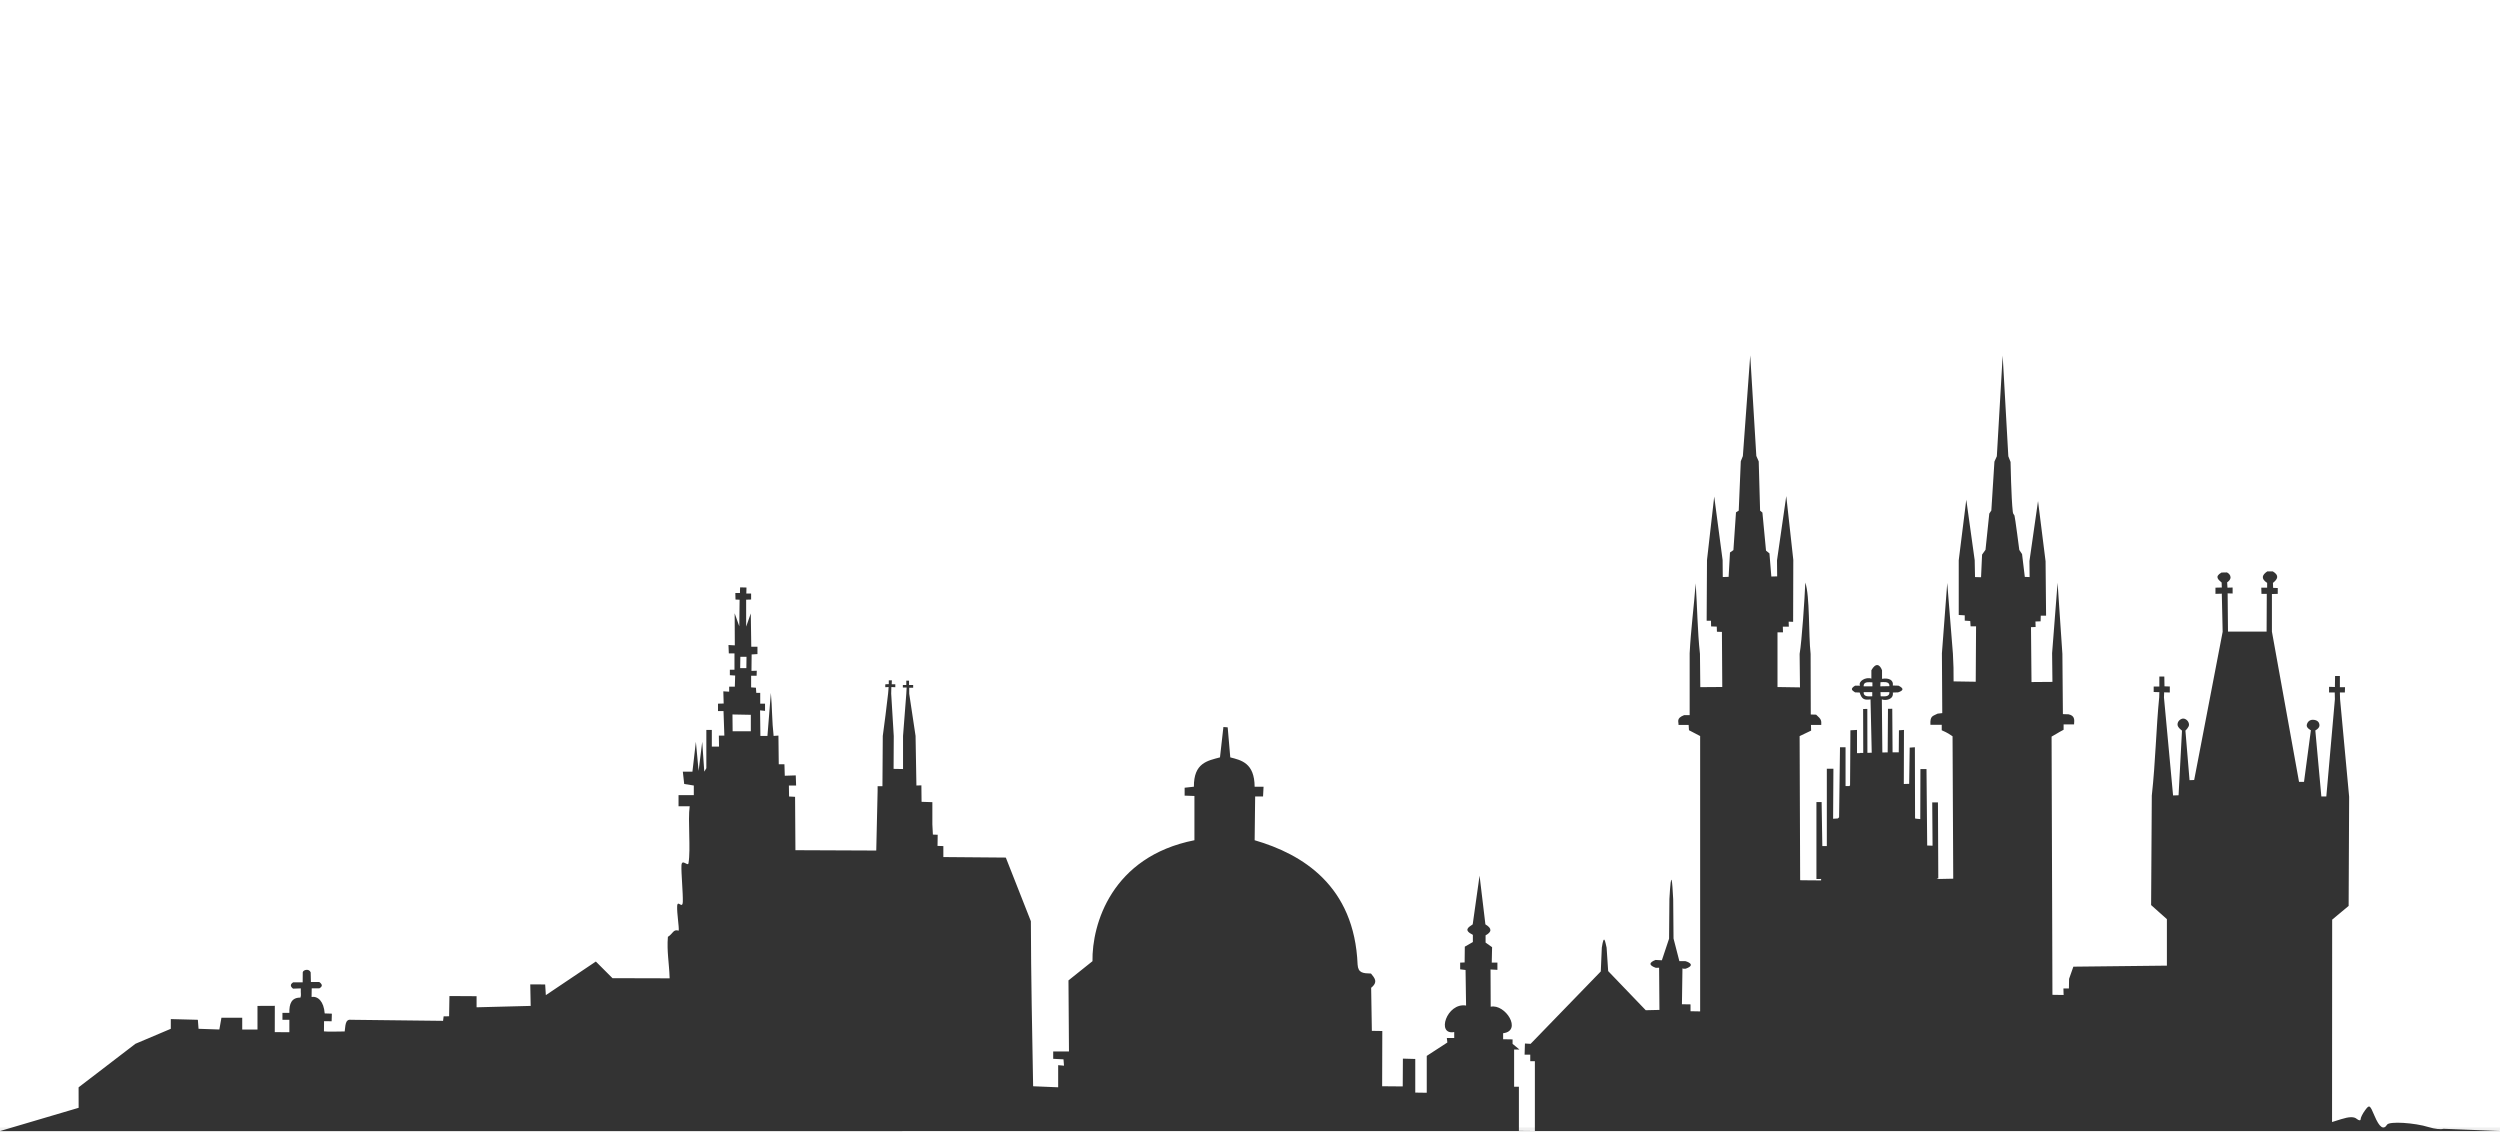
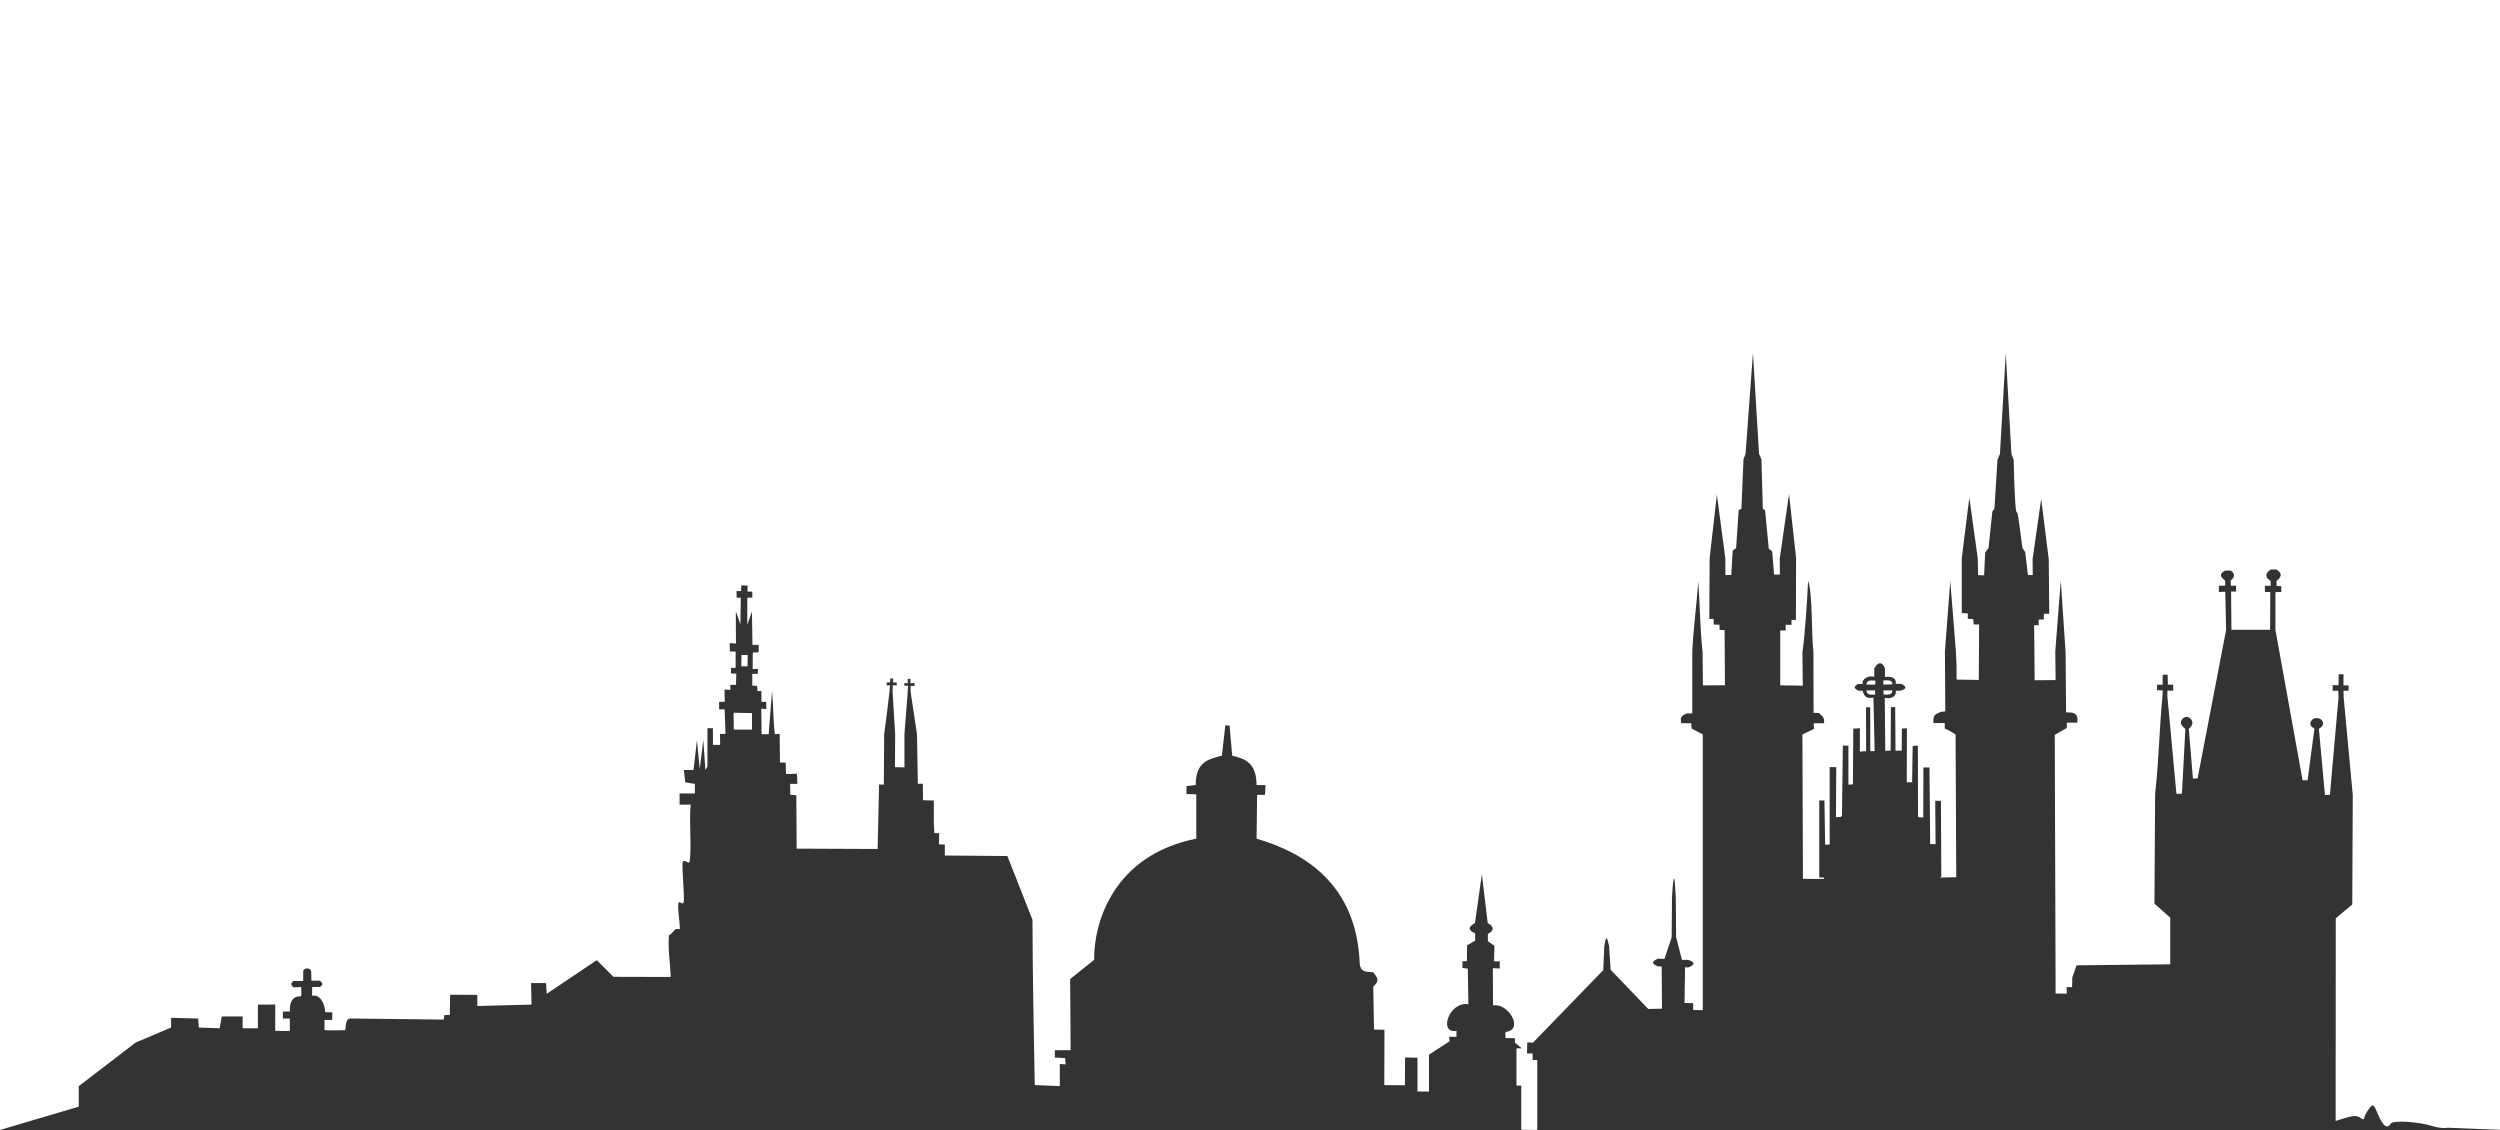
- <svg xmlns="http://www.w3.org/2000/svg" version="1.1" id="svg2" width="354.548" height="160.4" viewBox="0 0 354.548 160.4">
+ <svg xmlns="http://www.w3.org/2000/svg" viewBox="0 0 354 160" height="160" width="354" id="svg2" version="1.1">
  <defs id="defs6" />
-   <g id="layer2" transform="translate(-254.9785,-125.5551)">
-     <rect style="fill:#ffffff;fill-opacity:1;stroke-width:0.999" id="rect1131" width="354.548" height="159.9" x="254.978" y="125.555" />
-     <path style="fill:#333333;fill-opacity:1;stroke-width:1" d="m 503.195,175.955 -1.045,14.282 -0.293,0.728 -0.293,7.008 -0.389,0.244 -0.365,5.352 -0.486,0.34 -0.195,3.456 -0.828,0.025 -0.023,-2.41 -1.191,-9.004 -1.023,9.004 -0.049,8.611 h 0.609 l 0.023,0.803 0.803,0.025 0.023,0.73 0.707,0.023 0.049,7.811 c -1.041,0 -2.074,0.013 -3.115,0.023 l -0.049,-4.72 c -0.365,-3.358 -0.375,-6.64 -0.607,-10 -0.258,3.411 -0.687,6.592 -0.854,9.928 v 8.758 h -0.777 c -1.18,0.458 -0.768,0.931 -0.803,1.388 h 1.436 l 0.049,0.754 1.582,0.826 v 39.052 l -1.363,-0.025 v -0.972 l -1.219,-0.019 0.074,-5.11 c 0,0 0.013,0.117 0.463,0.068 1.645,-0.598 -0.014,-1.07 -0.049,-1.07 h -0.852 l -0.828,-3.212 -0.047,-5.571 c -0.132,-2.522 -0.277,-4.663 -0.537,-0.049 l -0.049,5.645 -1.021,3.066 -0.9,-0.049 c -0.932,0.368 -0.985,0.751 0.049,1.119 l 0.459,-0.019 0.047,5.985 -1.941,0.045 -5.33,-5.55 -0.221,-3.331 c -0.195,-0.784 -0.36,-2.099 -0.68,0 l -0.146,3.382 -9.953,10.267 -0.803,-0.047 -0.049,1.58 h 0.803 v 0.924 h 0.656 v 9.904 h 136.873 l -8.035,-0.316 c -0.327,0.126 -1.254,0.021 -2.061,-0.23 -2.05,-0.64 -5.61,-0.852 -5.918,-0.353 -0.5,0.808 -1.087,0.397 -1.779,-1.246 -0.667,-1.584 -0.73,-1.622 -1.336,-0.803 -0.35,0.473 -0.637,1.046 -0.637,1.273 0,0.228 -0.252,0.205 -0.561,-0.051 -0.392,-0.325 -1.057,-0.31 -2.217,0.053 l -1.275,0.4 0.016,-28.701 2.336,-1.947 0.072,-15.475 -1.289,-13.868 -0.023,-0.926 h 0.705 l 0.023,-0.754 h -0.729 v -1.58 h -0.682 l -0.025,1.556 -0.828,-0.025 v 0.803 h 0.805 l 0.023,0.949 -1.217,13.798 h -0.705 l -0.854,-9.367 c 0,0 0.595,-0.286 0.586,-0.73 -0.01,-0.512 -0.391,-0.756 -0.902,-0.779 -0.463,-0.021 -0.809,0.276 -0.898,0.73 -0.086,0.436 0.584,0.754 0.584,0.754 l -0.975,7.325 h -0.705 L 577.18,215.13 v -5.329 l 0.828,-0.025 V 208.948 l -0.658,-0.023 -0.023,-0.705 c 0.647,-0.515 0.955,-1.051 -0.023,-1.631 h -0.779 c -0.728,0.488 -0.948,1.027 -0.023,1.631 v 0.68 H 575.672 l 0.025,0.877 h 0.754 l -0.025,5.354 h -5.475 l -0.051,-5.427 0.707,0.023 v -0.851 l -0.73,0.023 -0.047,-0.754 c 0.996,-0.693 0.178,-1.36 -0.051,-1.41 -0.23,0.016 -0.818,0.007 -0.754,0.023 -1.031,0.582 -0.436,1.005 0.025,1.412 l 0.023,0.705 -0.9,0.023 v 0.877 l 0.9,-0.025 0.121,5.403 -4.039,21.021 -0.658,0.025 -0.584,-7.032 c -10e-6,0 0.529,-0.479 0.51,-0.851 -0.025,-0.482 -0.425,-0.822 -0.777,-0.853 -0.333,-0.029 -0.881,0.321 -0.852,0.877 0.022,0.405 0.633,0.828 0.633,0.828 l -0.486,9.172 -0.779,0.025 -1.291,-13.894 0.025,-0.73 0.803,0.023 v -0.851 l -0.754,-0.023 -0.025,-1.388 h -0.705 v 1.414 h -0.803 v 0.777 l 0.803,0.025 -0.023,0.754 c -0.436,4.36 -0.507,9.003 -1.047,13.917 l -0.098,15.522 2.238,1.996 v 6.594 l -13.264,0.146 -0.291,0.828 -0.316,0.9 -0.023,1.361 h -0.779 l 0.025,0.926 -1.584,-0.023 -0.121,-36.619 c 0.335,-0.16 0.955,-0.587 1.705,-0.972 v -0.756 h 1.482 c 0.07,-0.72 0.079,-1.242 -0.779,-1.435 l -0.803,-0.025 -0.072,-8.539 -0.682,-10.097 -0.777,10 0.047,4.064 -2.969,0.023 -0.072,-7.784 0.656,-0.025 -0.023,-0.779 0.73,-0.023 0.023,-0.803 h 0.754 l -0.072,-7.713 -1.07,-8.541 -1.217,8.518 0.023,2.261 -0.68,-0.023 -0.391,-3.236 -0.391,-0.586 c 0,0 -0.606,-4.682 -0.68,-4.864 -0.098,-0.243 -0.199,-0.168 -0.244,-0.56 -0.223,-1.946 -0.316,-7.057 -0.316,-7.057 l -0.316,-0.803 -0.803,-14.284 -0.828,14.284 -0.34,0.754 -0.438,6.934 -0.293,0.439 -0.535,5.134 -0.486,0.681 -0.146,3.212 -0.854,-0.025 -0.047,-2.384 -1.193,-8.588 -1.07,8.588 v 7.762 l 0.852,0.049 v 0.754 l 0.779,0.049 0.049,0.754 h 0.777 l -0.047,7.86 -3.141,-0.049 c 0.014,-1.654 -0.011,-2.224 -0.096,-3.943 l -0.803,-10.023 -0.756,9.976 0.049,8.49 -0.658,0.074 c -0.701,0.372 -1.086,0.282 -1.02,1.58 h 1.605 v 0.779 c 0.816,0.349 1.238,0.641 1.533,0.851 l 0.096,20.197 -2.311,0.047 -0.002,-0.055 h 0.195 l -0.049,-10.814 h -0.811 l 0.047,6.143 -0.762,-0.025 -0.098,-10.838 h -0.861 l -0.021,7.092 -0.682,-0.068 -0.059,-0.061 -0.023,-10.06 -0.736,0.051 -0.076,5.136 -0.76,0.023 0.023,-7.668 -0.713,0.051 -0.025,3.122 -0.879,0.008 -0.043,-6.184 -0.607,0.008 -0.043,6.178 -0.756,0.018 -0.072,-7.532 c 0.506,0.215 1.715,0.039 1.557,-0.972 l 0.756,-0.025 c 0.935,-0.321 0.677,-0.628 0.047,-0.949 l -0.803,-0.023 c 0.121,-0.736 -0.497,-1.118 -1.531,-0.949 v -1.217 c -0.321,-0.858 -0.901,-1.088 -1.51,0 v 1.191 c -0.774,-0.292 -1.918,0.383 -1.607,0.998 h -0.705 c -0.831,0.509 -0.327,0.707 0,0.949 l 0.656,0.025 c 0.29,1.005 0.697,1.078 1.535,0.972 l 0.17,7.563 -0.613,0.016 -0.012,-6.227 -0.596,0.012 0.018,6.231 h -0.453 v 0.025 l -0.432,0.006 V 229.073 l -0.934,0.051 -0.051,7.803 -0.092,0.103 v 0.008 h -0.547 v -5.507 h -0.787 l -0.129,9.933 -0.168,0.162 -0.68,0.045 0.043,-7.092 h -0.934 v 10.963 h -0.639 l -0.1,-6.243 h -0.736 v 10.912 l 0.668,-0.002 -0.008,0.203 c -1.046,0.006 -1.741,-0.017 -2.969,-0.025 l -0.074,-20.437 1.631,-0.781 -0.023,-0.803 h 1.459 c 0.021,-0.635 0.041,-0.782 -0.729,-1.459 l -0.756,-0.023 -0.023,-8.59 c -0.309,-2.784 -0.096,-8.215 -0.754,-10.123 -0.091,2.31 -0.485,8.224 -0.805,10.123 l 0.051,4.745 -3.189,-0.049 v -7.762 h 0.779 l -0.023,-0.803 h 0.852 l -0.025,-0.706 0.633,0.023 0.025,-8.783 -0.998,-9.051 -1.314,9.125 0.023,2.263 -0.826,0.023 -0.268,-3.284 -0.486,-0.391 -0.512,-5.401 -0.328,-0.266 -0.195,-6.983 -0.34,-0.779 z m -30.543,110 -2.264,-0.023 v -6.253 H 469.709 v -5.282 h 0.754 l -0.973,-0.803 v -0.633 l -1.34,-0.023 v -0.851 c 2.753,-0.332 0.318,-4.209 -1.762,-3.759 l -0.023,-5.282 0.975,0.051 v -1.023 h -0.803 l 0.049,-2.189 -0.924,-0.656 v -1.023 c 0.886,-0.471 0.942,-0.993 -0.025,-1.556 l -0.828,-6.911 -0.973,6.911 c -0.608,0.408 -1.347,0.806 0.023,1.484 v 1.021 l -1.143,0.656 -0.025,2.238 -0.633,0.025 v 0.949 l 0.764,0.094 0.074,5.044 c -2.752,-0.455 -4.263,4.245 -1.682,3.757 v 0.849 h -1.045 l 0.072,0.635 -2.922,1.898 v 5.229 l -1.629,-0.023 v -4.769 l -1.754,-0.049 -0.023,3.943 -2.92,-0.025 0.023,-7.834 -1.482,-0.023 -0.1,-6.108 c 1.051,-0.85 0.447,-1.422 -0.023,-2.019 -1.115,-0.032 -1.821,-0.065 -1.898,-1.265 -0.448,-11.206 -7.841,-15.673 -14.602,-17.641 l 0.072,-6.204 h 1.119 l 0.074,-1.386 h -1.266 c -0.021,-3.365 -1.894,-3.761 -3.455,-4.161 l -0.367,-4.259 -0.607,-0.047 -0.486,4.306 c -1.78,0.48 -3.728,0.786 -3.699,4.159 l -1.314,0.146 v 1.121 l 1.389,0.049 v 6.276 c -11.758,2.331 -14.547,11.943 -14.457,17.155 l -3.406,2.724 0.072,10.074 h -2.238 v 1.047 l 1.461,0.074 0.072,0.898 -0.828,-0.072 v 3.138 l -3.551,-0.146 c -0.136,-7.677 -0.3,-15.397 -0.32,-23.407 l -3.553,-9.025 -8.859,-0.074 v -1.556 l -0.826,-0.025 0.023,-1.582 -0.682,-0.023 -0.074,-1.461 v -3.138 l -1.531,-0.049 -0.025,-2.335 -0.705,0.023 -0.121,-7.032 -0.9,-5.985 v -0.851 h 0.559 v -0.389 h -0.584 v -0.609 h -0.389 v 0.609 h -0.488 v 0.365 h 0.537 l -0.049,0.875 -0.463,5.985 v 4.696 l -1.34,-0.023 0.025,-4.647 -0.365,-6.036 c 0.024,-0.402 0.024,-0.636 0.023,-0.924 l 0.561,0.025 v -0.416 h -0.51 l 0.023,-0.558 h -0.438 v 0.535 l -0.488,0.023 c -0.029,0.315 -0.009,0.24 0,0.416 l 0.463,-0.025 c -0.035,0.279 -0.018,0.576 -0.072,0.924 l -0.365,3.042 -0.389,2.968 -0.049,7.129 h -0.684 v 0.681 l -0.193,8.444 -11.463,-0.049 -0.049,-7.569 -0.852,-0.047 -0.025,-1.558 h 1.023 l -0.049,-1.435 -1.557,0.049 -0.051,-1.631 h -0.803 l -0.047,-4.064 -0.682,0.049 c -0.246,-2.145 -0.194,-3.956 -0.391,-6.106 l -0.486,6.106 h -0.998 l -0.047,-3.624 0.703,0.072 v -1.023 h -0.682 v -1.531 h -0.559 l -0.049,-0.73 -0.682,-0.049 v -1.654 h 0.779 l 0.023,-0.707 -0.754,0.025 0.025,-2.335 0.826,-0.049 v -1.047 h -0.877 l -0.07,-4.72 -0.658,1.873 v -3.82 c 0.247,0.003 0.575,-0.034 0.705,-0.023 0.008,-0.26 0.007,-0.789 0,-0.853 -0.235,-0.006 -0.289,0.021 -0.68,0 0.005,-0.392 0.022,-0.526 0.023,-0.851 -0.139,-0.017 -0.657,-0.009 -0.9,-0.023 -0.013,0.269 -0.032,0.544 -0.023,0.803 -0.232,-0.007 -0.457,-0.005 -0.658,0 0.026,0.271 -0.006,0.545 0.025,0.926 0.184,0.016 0.24,6.8e-4 0.582,0.023 l -0.047,3.771 -0.656,-1.849 0.023,4.552 -0.9,-0.049 0.049,1.191 h 0.803 v 2.312 h -0.656 v 0.777 l 0.752,0.049 -0.047,1.582 h -0.803 v 0.707 l -0.828,-0.049 0.049,1.728 -0.805,0.021 v 1.049 h 0.781 l 0.121,3.478 h -0.779 l 0.023,1.558 h -1.021 v -2.361 h -0.777 v 5.427 l -0.293,0.488 -0.293,-4.235 -0.512,4.136 -0.387,-4.136 -0.488,4.235 h -1.363 l 0.195,1.752 1.363,0.217 v 1.363 h -2.166 v 1.582 h 1.582 c -0.283,2.016 0.171,6.072 -0.172,8.078 -0.086,0.502 -0.947,-0.711 -0.996,0.316 -0.049,1.027 0.228,3.908 0.193,5.11 -0.035,1.202 -0.759,-0.348 -0.803,0.68 -0.044,1.028 0.295,2.953 0.219,3.456 -0.795,-0.249 -0.778,0.412 -1.533,0.875 -0.166,2.036 0.173,3.693 0.244,5.768 v 0.115 l -8.1,-0.021 -2.361,-2.361 -7.092,4.767 -0.094,-1.515 -2.115,-0.012 0.059,3.054 -7.672,0.197 v -1.574 l -3.85,-0.023 -0.047,2.87 -0.777,0.012 -0.08,0.637 -13.051,-0.15 c -0.894,-0.135 -0.782,1.013 -0.9,1.654 -0.697,0.012 -2.554,0.052 -2.941,-0.012 l 0.014,-1.447 1.076,0.014 0.033,-1.078 -1.018,-0.035 c -0.131,-1.704 -0.944,-2.47 -1.861,-2.339 l 0.021,-1.22 h 1.088 c 0.52,-0.297 0.392,-0.595 -0.012,-0.892 h -1.191 l -0.033,-1.375 c -0.235,-0.587 -1.078,-0.353 -1.123,0 l -0.012,1.422 h -1.354 c -0.396,0.253 -0.45,0.546 -0.012,0.892 l 1.1,-0.037 c -0.027,0.836 0.084,0.85 -0.047,1.308 -1.269,-0.023 -1.611,0.879 -1.574,2.162 h -0.982 v 0.984 h 0.982 v 1.759 l -2.07,-0.008 0.008,-3.732 -2.459,0.012 v 3.345 h -2.164 v -1.672 h -2.949 l -0.295,1.672 -2.951,-0.1 -0.098,-1.277 -3.836,-0.1 v 1.377 l -5.014,2.125 -8.064,6.178 0.006,2.902 -11.156,3.298 z m -112.678,-67.251 h 0.875 l -0.023,1.607 h -0.877 z m 162.104,3.583 c 0.436,-0.01 0.891,0.05 0.855,0.578 l -1.291,0.025 0.025,-0.586 c 0.123,-0.003 0.265,-0.014 0.41,-0.018 z m -1.969,0.018 c 0.142,0.003 0.291,0.022 0.414,0.025 v 0.56 h -1.242 c -0.036,-0.528 0.401,-0.594 0.828,-0.586 z m -0.828,1.412 h 1.219 v 0.584 c -0.492,0.014 -1.266,0.12 -1.219,-0.584 z m 2.387,0 h 1.266 c 0.047,0.704 -0.751,0.598 -1.242,0.584 z m -162.812,3.163 2.604,0.049 v 2.335 h -2.58 z" id="rect146" />
-     <g id="g1272" transform="translate(16)" style="fill:#fa023c">
-       <g style="fill:#fa023c;stroke:none" transform="matrix(0.02388699,0,0,0.02388699,1514.805,-132.1967)" id="layer1-3" />
-       <g style="fill:#fa023c;stroke:none" transform="matrix(0.00634024,0,0,0.00634024,1326.329,256.2178)" id="layer1-6" />
-       <g id="g917" transform="matrix(-0.01851576,0,0,0.01851576,1222.076,-37.50858)" style="fill:#fa023c;stroke:none" />
-       <g transform="matrix(0.0223685,0,0,0.0223685,1414.049,264.2572)" id="g985" style="fill:#fa023c" />
-       <g id="g1228" transform="matrix(0.01791895,0,0,0.03104793,1556.442,-259.4238)" style="fill:#fa023c;stroke:none" />
+   <g transform="translate(-254.9785,-125.9551)" id="layer2">
+     <rect y="94.342" x="227.401" height="237.075" width="423.296" id="rect1131" style="fill:#ffffff;fill-opacity:1;stroke-width:0.999" />
+     <path id="rect146" transform="translate(254.9785,125.9551)" d="m 248.217,50 -1.045,14.281 -0.293,0.729 -0.293,7.01 -0.389,0.244 -0.365,5.352 -0.486,0.34 -0.195,3.457 -0.828,0.025 -0.023,-2.41 -1.191,-9.004 -1.023,9.004 -0.049,8.611 h 0.609 l 0.023,0.803 0.803,0.025 0.023,0.73 0.707,0.023 0.049,7.811 c -1.041,0 -2.074,0.013 -3.115,0.023 l -0.049,-4.721 c -0.365,-3.358 -0.375,-6.641 -0.607,-10 -0.258,3.411 -0.687,6.592 -0.854,9.928 v 8.758 h -0.777 c -1.18,0.458 -0.768,0.931 -0.803,1.389 h 1.436 l 0.049,0.754 1.582,0.826 v 39.053 l -1.363,-0.025 v -0.973 l -1.219,-0.019 0.074,-5.109 c 0,0 0.013,0.117 0.463,0.068 1.645,-0.598 -0.014,-1.07 -0.049,-1.07 h -0.852 l -0.828,-3.213 -0.047,-5.57 c -0.132,-2.522 -0.277,-4.663 -0.537,-0.049 l -0.049,5.645 -1.021,3.066 -0.9,-0.049 c -0.932,0.368 -0.985,0.751 0.049,1.119 l 0.459,-0.019 0.047,5.984 -1.941,0.045 -5.33,-5.549 -0.221,-3.332 c -0.195,-0.784 -0.36,-2.099 -0.68,0 l -0.146,3.383 -9.953,10.266 -0.803,-0.047 -0.049,1.58 h 0.803 v 0.924 h 0.656 V 160 l -2.264,-0.023 v -6.252 h -0.68 v -5.283 h 0.754 l -0.973,-0.803 v -0.633 l -1.34,-0.023 v -0.85 c 2.753,-0.332 0.318,-4.21 -1.762,-3.76 l -0.023,-5.281 0.975,0.051 v -1.023 h -0.803 l 0.049,-2.189 -0.924,-0.656 V 132.25 c 0.886,-0.471 0.942,-0.993 -0.025,-1.557 l -0.828,-6.91 -0.973,6.91 c -0.608,0.408 -1.347,0.807 0.023,1.484 v 1.021 l -1.143,0.656 -0.025,2.238 -0.633,0.025 v 0.949 l 0.764,0.094 0.074,5.043 c -2.752,-0.455 -4.263,4.245 -1.682,3.758 v 0.848 h -1.045 l 0.072,0.635 -2.922,1.898 v 5.23 l -1.629,-0.023 v -4.77 l -1.754,-0.049 -0.023,3.943 -2.92,-0.025 0.023,-7.834 -1.482,-0.023 -0.1,-6.109 c 1.051,-0.85 0.447,-1.421 -0.023,-2.018 -1.115,-0.032 -1.821,-0.066 -1.898,-1.266 -0.448,-11.206 -7.841,-15.673 -14.602,-17.641 l 0.072,-6.205 h 1.119 l 0.074,-1.387 h -1.266 c -0.021,-3.365 -1.894,-3.76 -3.455,-4.16 l -0.367,-4.26 -0.607,-0.047 -0.486,4.307 c -1.78,0.48 -3.728,0.785 -3.699,4.158 l -1.314,0.146 v 1.121 l 1.389,0.049 v 6.277 c -11.758,2.331 -14.547,11.943 -14.457,17.154 l -3.406,2.723 0.072,10.074 h -2.238 v 1.047 l 1.461,0.074 0.072,0.898 -0.828,-0.072 v 3.139 l -3.551,-0.146 c -0.136,-7.677 -0.3,-15.398 -0.32,-23.408 l -3.553,-9.025 -8.859,-0.074 v -1.557 l -0.826,-0.025 0.023,-1.58 -0.682,-0.023 -0.074,-1.461 v -3.139 l -1.531,-0.049 -0.025,-2.336 -0.705,0.023 -0.121,-7.031 -0.9,-5.984 v -0.852 h 0.559 v -0.389 h -0.584 v -0.609 h -0.389 v 0.609 h -0.488 v 0.365 h 0.537 l -0.049,0.875 -0.463,5.984 v 4.697 l -1.34,-0.023 0.025,-4.648 -0.365,-6.035 c 0.024,-0.402 0.024,-0.636 0.023,-0.924 l 0.561,0.025 v -0.416 h -0.51 l 0.023,-0.559 h -0.438 v 0.535 l -0.488,0.023 c -0.029,0.315 -0.009,0.24 0,0.416 l 0.463,-0.025 c -0.035,0.279 -0.018,0.576 -0.072,0.924 l -0.365,3.041 -0.389,2.969 -0.049,7.129 h -0.684 v 0.682 l -0.193,8.443 -11.463,-0.049 -0.049,-7.568 -0.852,-0.047 -0.025,-1.559 h 1.023 l -0.049,-1.436 -1.557,0.049 -0.051,-1.629 h -0.803 l -0.047,-4.064 -0.682,0.049 c -0.246,-2.145 -0.194,-3.955 -0.391,-6.105 l -0.486,6.105 h -0.998 l -0.047,-3.625 0.703,0.072 v -1.021 h -0.682 v -1.531 h -0.559 l -0.049,-0.73 -0.682,-0.049 v -1.654 h 0.779 l 0.023,-0.707 -0.754,0.025 0.025,-2.336 0.826,-0.049 V 91.312 h -0.877 l -0.07,-4.719 -0.658,1.873 v -3.82 c 0.247,0.003 0.575,-0.034 0.705,-0.023 0.008,-0.26 0.007,-0.789 0,-0.854 -0.235,-0.006 -0.289,0.021 -0.68,0 0.005,-0.392 0.022,-0.526 0.023,-0.852 -0.139,-0.017 -0.657,-0.009 -0.9,-0.023 -0.013,0.269 -0.032,0.544 -0.023,0.803 -0.232,-0.007 -0.457,-0.005 -0.658,0 0.026,0.271 -0.006,0.546 0.025,0.926 0.184,0.016 0.24,7.17e-4 0.582,0.023 l -0.047,3.771 -0.656,-1.85 0.023,4.553 -0.9,-0.049 0.049,1.189 h 0.803 v 2.312 h -0.656 v 0.777 l 0.752,0.049 -0.047,1.582 h -0.803 v 0.707 l -0.828,-0.049 0.049,1.729 -0.805,0.021 v 1.049 h 0.781 l 0.121,3.477 h -0.779 l 0.023,1.559 h -1.021 v -2.361 h -0.777 v 5.428 l -0.293,0.488 -0.293,-4.236 -0.512,4.137 -0.387,-4.137 -0.488,4.236 h -1.363 l 0.195,1.75 1.363,0.217 v 1.363 h -2.166 v 1.582 h 1.582 c -0.283,2.016 0.171,6.072 -0.172,8.078 -0.086,0.502 -0.947,-0.71 -0.996,0.316 -0.049,1.027 0.228,3.909 0.193,5.111 -0.035,1.202 -0.759,-0.348 -0.803,0.68 -0.044,1.028 0.295,2.952 0.219,3.455 -0.795,-0.249 -0.778,0.412 -1.533,0.875 -0.166,2.036 0.173,3.693 0.244,5.768 v 0.115 l -8.1,-0.021 -2.361,-2.359 -7.092,4.766 -0.094,-1.516 -2.115,-0.012 0.059,3.055 -7.672,0.197 V 140.875 l -3.85,-0.023 -0.047,2.871 -0.777,0.012 -0.08,0.637 -13.051,-0.15 c -0.894,-0.135 -0.782,1.013 -0.9,1.654 -0.697,0.012 -2.554,0.052 -2.941,-0.012 l 0.014,-1.447 1.076,0.014 0.033,-1.078 -1.018,-0.035 c -0.131,-1.704 -0.944,-2.471 -1.861,-2.34 l 0.021,-1.221 h 1.088 c 0.52,-0.297 0.392,-0.596 -0.012,-0.893 h -1.191 l -0.033,-1.375 c -0.235,-0.587 -1.078,-0.353 -1.123,0 l -0.012,1.422 h -1.354 c -0.396,0.253 -0.45,0.547 -0.012,0.893 l 1.1,-0.037 c -0.027,0.836 0.084,0.85 -0.047,1.309 -1.269,-0.023 -1.611,0.88 -1.574,2.162 h -0.982 v 0.984 h 0.982 v 1.76 l -2.07,-0.01 0.008,-3.73 -2.459,0.012 v 3.346 h -2.164 v -1.672 h -2.949 l -0.295,1.672 -2.951,-0.1 -0.098,-1.277 -3.836,-0.1 v 1.375 l -5.014,2.125 -8.064,6.18 0.006,2.9 L 0,160 -3.125,159.5 0,165.391 l 354.548,0.118 4.14,-6.008 -4.141,0.5 -8.035,-0.316 c -0.327,0.126 -1.254,0.021 -2.061,-0.23 -2.05,-0.64 -5.61,-0.852 -5.918,-0.354 -0.5,0.808 -1.087,0.397 -1.779,-1.246 -0.667,-1.584 -0.73,-1.623 -1.336,-0.803 -0.35,0.473 -0.637,1.046 -0.637,1.273 0,0.228 -0.252,0.205 -0.561,-0.051 -0.392,-0.325 -1.056,-0.31 -2.217,0.053 l -1.275,0.4 0.016,-28.701 2.336,-1.947 0.072,-15.475 -1.289,-13.867 -0.023,-0.926 h 0.705 l 0.023,-0.754 h -0.729 v -1.58 h -0.682 l -0.025,1.557 -0.828,-0.025 v 0.803 h 0.805 l 0.023,0.949 -1.217,13.797 h -0.705 l -0.854,-9.367 c 0,0 0.595,-0.286 0.586,-0.73 -0.01,-0.512 -0.391,-0.756 -0.902,-0.779 -0.463,-0.021 -0.809,0.276 -0.898,0.73 -0.086,0.436 0.584,0.754 0.584,0.754 l -0.975,7.324 h -0.705 l -3.846,-21.312 v -5.33 l 0.828,-0.025 v -0.828 l -0.658,-0.023 -0.023,-0.705 c 0.647,-0.515 0.955,-1.049 -0.023,-1.629 h -0.779 c -0.728,0.488 -0.948,1.025 -0.023,1.629 v 0.68 h -0.828 l 0.025,0.877 h 0.754 l -0.025,5.355 h -5.475 l -0.051,-5.428 0.707,0.023 v -0.852 l -0.73,0.023 -0.047,-0.754 c 0.996,-0.693 0.178,-1.359 -0.051,-1.408 -0.23,0.016 -0.818,0.007 -0.754,0.023 -1.031,0.582 -0.436,1.003 0.025,1.41 l 0.023,0.705 -0.9,0.023 v 0.877 l 0.9,-0.025 0.121,5.404 -4.039,21.02 -0.658,0.025 -0.584,-7.031 c -10e-6,0 0.529,-0.479 0.51,-0.852 -0.025,-0.482 -0.425,-0.822 -0.777,-0.854 -0.333,-0.029 -0.881,0.322 -0.852,0.877 0.022,0.405 0.633,0.828 0.633,0.828 l -0.486,9.172 -0.779,0.025 -1.291,-13.893 0.025,-0.73 0.803,0.023 v -0.852 l -0.754,-0.023 -0.025,-1.389 h -0.705 v 1.414 h -0.803 v 0.777 l 0.803,0.025 -0.023,0.754 c -0.436,4.36 -0.507,9.002 -1.047,13.916 l -0.098,15.521 2.238,1.996 v 6.596 l -13.264,0.145 -0.291,0.828 -0.316,0.9 -0.023,1.361 h -0.779 l 0.025,0.926 -1.584,-0.023 -0.121,-36.619 c 0.335,-0.16 0.955,-0.588 1.705,-0.973 v -0.756 h 1.482 c 0.07,-0.72 0.079,-1.242 -0.779,-1.436 l -0.803,-0.025 -0.072,-8.539 -0.682,-10.098 -0.777,10 0.047,4.064 -2.969,0.023 -0.072,-7.783 0.656,-0.025 -0.023,-0.779 0.73,-0.023 0.023,-0.803 h 0.754 l -0.072,-7.713 -1.07,-8.541 -1.217,8.518 0.023,2.26 -0.68,-0.021 -0.391,-3.236 -0.391,-0.586 c 0,0 -0.606,-4.683 -0.68,-4.865 -0.098,-0.243 -0.199,-0.166 -0.244,-0.559 -0.223,-1.946 -0.316,-7.059 -0.316,-7.059 l -0.316,-0.803 -0.803,-14.283 -0.828,14.283 -0.34,0.754 -0.438,6.936 -0.293,0.438 -0.535,5.135 -0.486,0.682 -0.146,3.213 -0.854,-0.025 -0.047,-2.385 -1.193,-8.588 -1.07,8.588 v 7.762 l 0.852,0.049 v 0.754 l 0.779,0.049 0.049,0.754 h 0.777 l -0.047,7.859 -3.141,-0.049 c 0.014,-1.654 -0.011,-2.224 -0.096,-3.943 l -0.803,-10.023 -0.756,9.977 0.049,8.49 -0.658,0.074 c -0.701,0.372 -1.086,0.282 -1.02,1.58 h 1.605 v 0.779 c 0.816,0.349 1.238,0.641 1.533,0.852 l 0.096,20.197 -2.311,0.047 -0.002,-0.055 h 0.195 l -0.049,-10.814 h -0.811 l 0.047,6.143 -0.762,-0.025 -0.098,-10.836 h -0.861 l -0.021,7.092 -0.682,-0.068 -0.059,-0.06 -0.023,-10.061 -0.736,0.051 -0.076,5.135 -0.76,0.023 0.023,-7.668 -0.713,0.051 -0.025,3.123 -0.879,0.008 -0.043,-6.186 -0.607,0.01 -0.043,6.178 -0.756,0.018 -0.072,-7.531 c 0.506,0.215 1.715,0.039 1.557,-0.973 l 0.756,-0.025 c 0.935,-0.321 0.677,-0.628 0.047,-0.949 l -0.803,-0.023 c 0.121,-0.736 -0.497,-1.118 -1.531,-0.949 v -1.217 c -0.321,-0.858 -0.901,-1.088 -1.51,0 v 1.191 c -0.774,-0.292 -1.918,0.383 -1.607,0.998 h -0.705 c -0.831,0.509 -0.327,0.708 0,0.949 l 0.656,0.025 c 0.29,1.005 0.697,1.078 1.535,0.973 l 0.17,7.563 -0.613,0.016 -0.012,-6.227 -0.596,0.012 0.018,6.23 h -0.453 v 0.025 l -0.432,0.006 v -3.293 l -0.934,0.051 -0.051,7.805 -0.092,0.104 v 0.008 h -0.547 v -5.508 h -0.787 l -0.129,9.934 -0.168,0.162 -0.68,0.045 0.043,-7.092 h -0.934 v 10.963 h -0.639 l -0.1,-6.244 h -0.736 v 10.912 l 0.668,-0.002 -0.008,0.203 c -1.046,0.006 -1.741,-0.017 -2.969,-0.025 l -0.074,-20.438 1.631,-0.781 -0.023,-0.801 h 1.459 c 0.021,-0.635 0.041,-0.782 -0.729,-1.459 l -0.756,-0.023 -0.023,-8.59 c -0.309,-2.784 -0.096,-8.215 -0.754,-10.123 -0.091,2.31 -0.485,8.224 -0.805,10.123 l 0.051,4.744 -3.189,-0.049 v -7.762 h 0.779 l -0.023,-0.803 h 0.852 l -0.025,-0.705 0.633,0.023 0.025,-8.783 -0.998,-9.051 -1.314,9.125 0.023,2.264 -0.826,0.021 -0.268,-3.283 -0.486,-0.391 -0.512,-5.402 -0.328,-0.264 -0.195,-6.984 -0.34,-0.779 z M 104.996,92.748 h 0.875 l -0.023,1.607 h -0.877 z m 162.104,3.584 c 0.436,-0.01 0.891,0.05 0.855,0.578 l -1.291,0.025 0.025,-0.586 c 0.123,-0.003 0.265,-0.014 0.41,-0.018 z m -1.969,0.018 c 0.142,0.003 0.291,0.022 0.414,0.025 v 0.561 h -1.242 c -0.036,-0.528 0.401,-0.594 0.828,-0.586 z m -0.828,1.412 h 1.219 v 0.584 c -0.492,0.014 -1.266,0.12 -1.219,-0.584 z m 2.387,0 h 1.266 c 0.047,0.704 -0.751,0.598 -1.242,0.584 z m -162.812,3.162 2.604,0.049 v 2.336 h -2.58 z" style="fill:#333333;fill-opacity:1;stroke-width:1" />
+     <g style="fill:#fa023c" transform="translate(16)" id="g1272">
+       <g id="layer1-3" transform="matrix(0.02388699,0,0,0.02388699,1514.805,-132.1967)" style="fill:#fa023c;stroke:none" />
+       <g id="layer1-6" transform="matrix(0.00634024,0,0,0.00634024,1326.329,256.2178)" style="fill:#fa023c;stroke:none" />
+       <g style="fill:#fa023c;stroke:none" transform="matrix(-0.01851576,0,0,0.01851576,1222.076,-37.50858)" id="g917" />
+       <g style="fill:#fa023c" id="g985" transform="matrix(0.0223685,0,0,0.0223685,1414.049,264.2572)" />
+       <g style="fill:#fa023c;stroke:none" transform="matrix(0.01791895,0,0,0.03104793,1556.442,-259.4238)" id="g1228" />
    </g>
  </g>
</svg>
